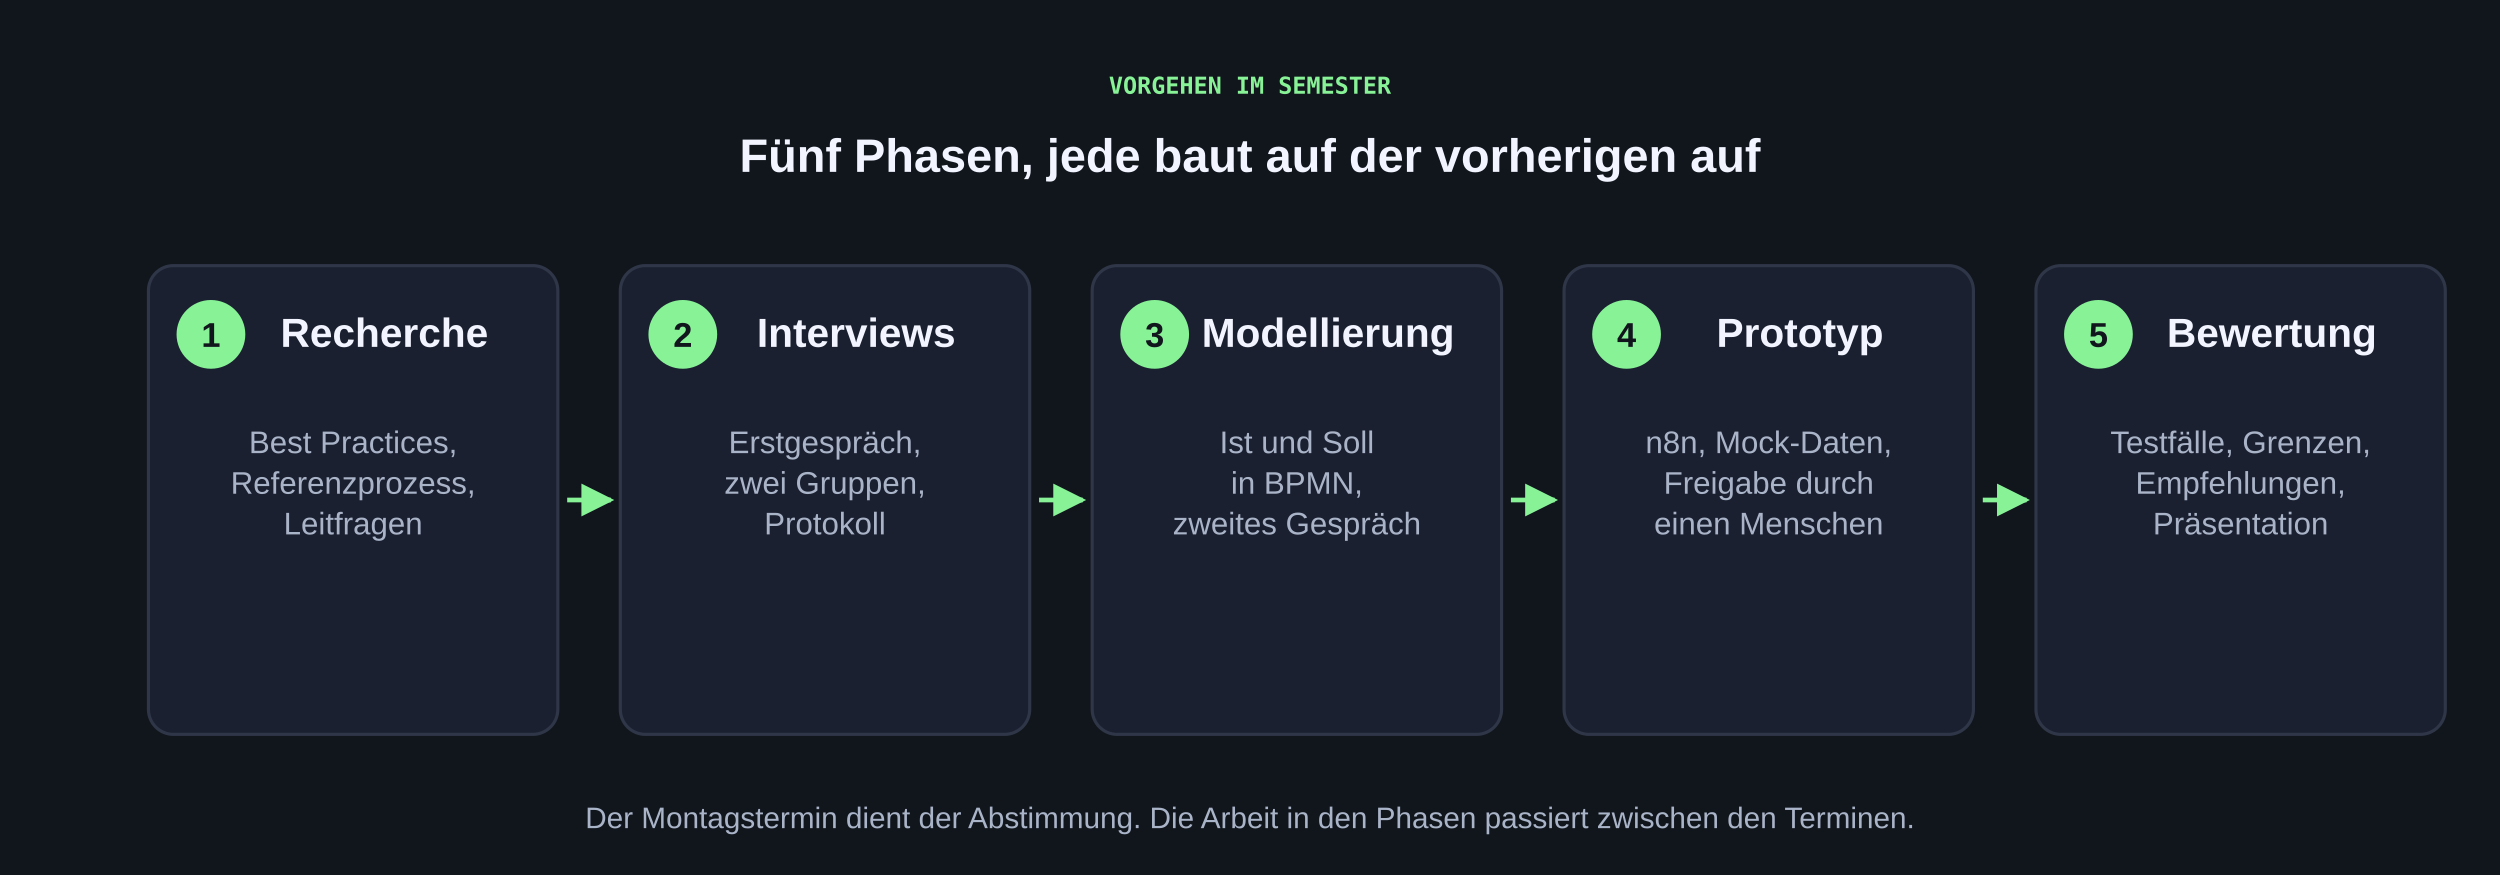
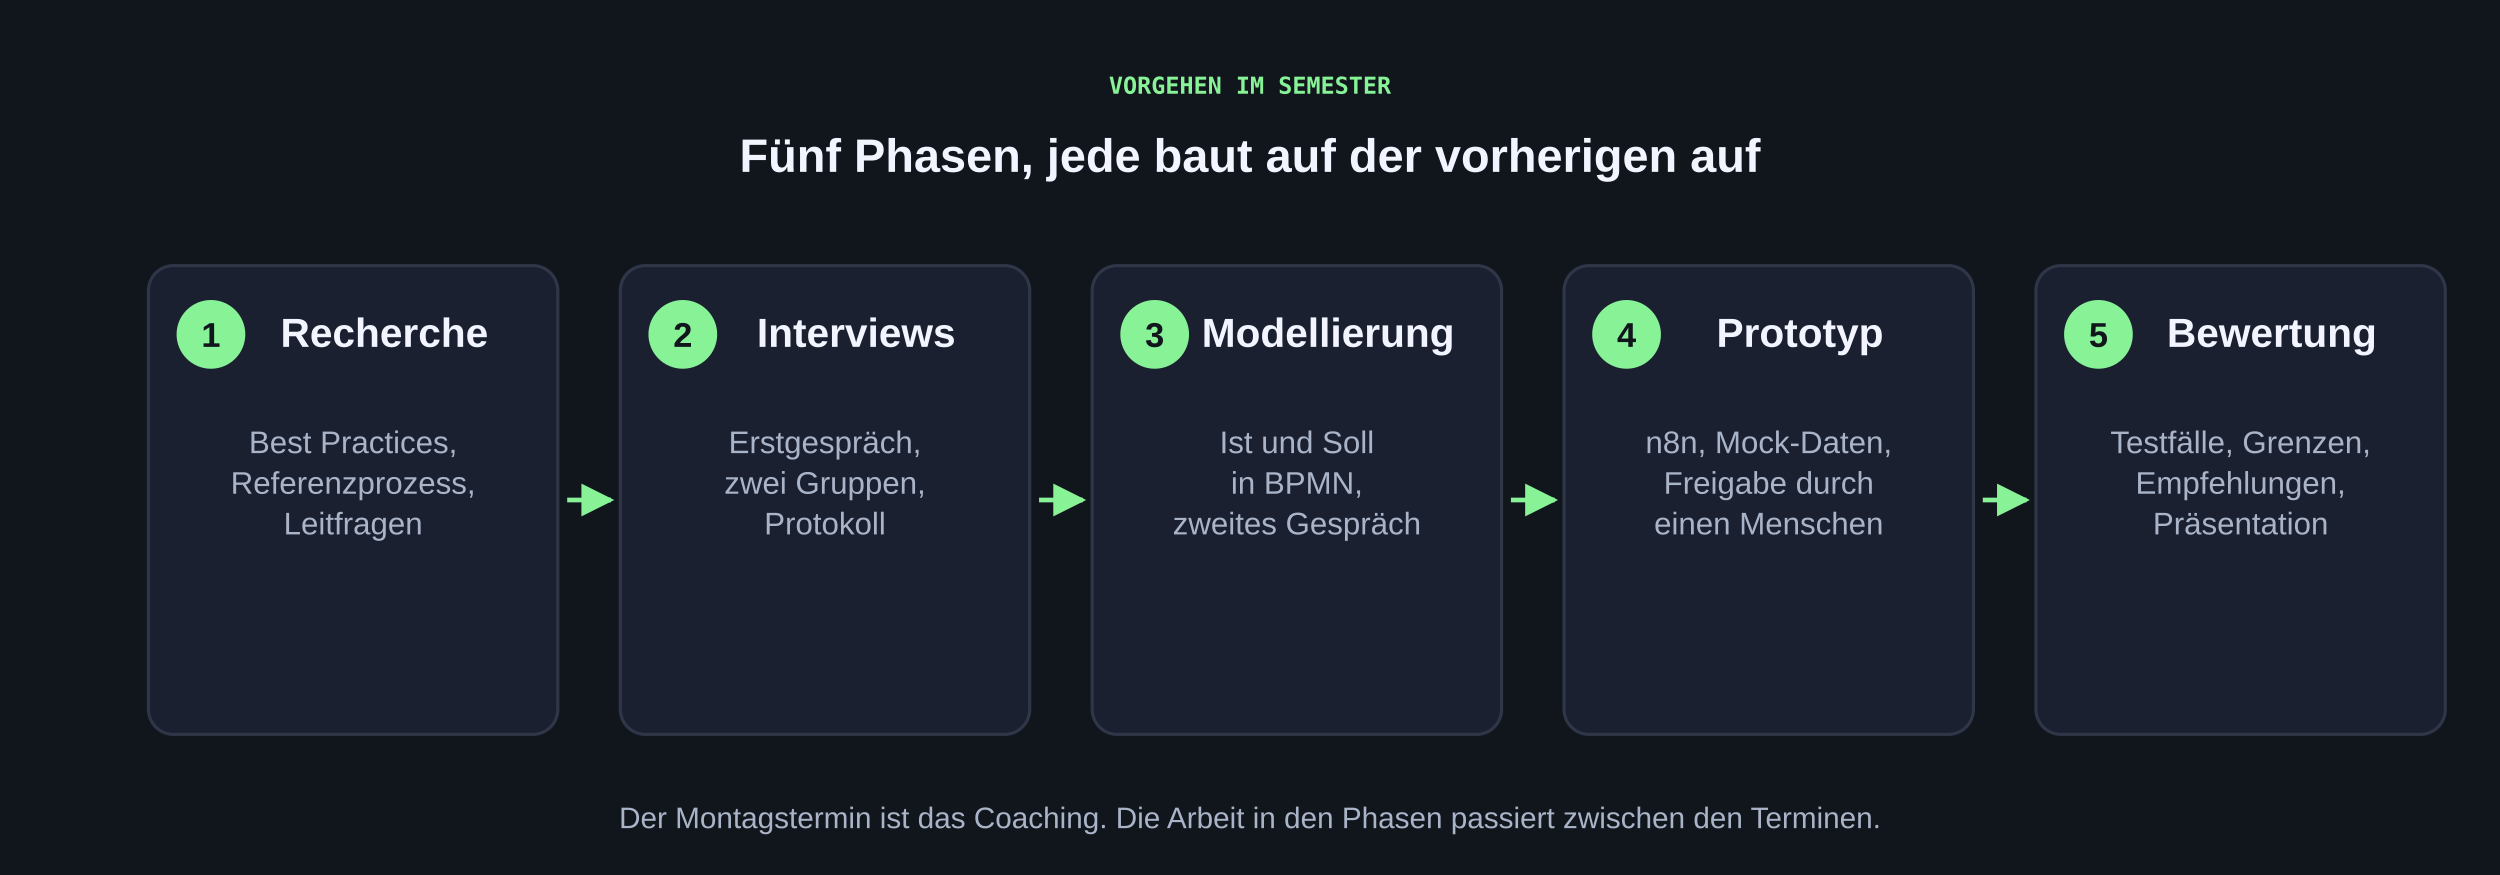
<svg xmlns="http://www.w3.org/2000/svg" viewBox="0 0 1600 560" width="1600" height="560" font-family="&quot;Avenir Next&quot;,&quot;Segoe UI&quot;,system-ui,-apple-system,&quot;Helvetica Neue&quot;,Arial,sans-serif">
  <defs>
    <marker id="arr" viewBox="0 0 10 10" refX="9" refY="5" markerWidth="7" markerHeight="7" orient="auto-start-reverse">
      <path d="M0,0 L10,5 L0,10 z" fill="#88F297" />
    </marker>
    <marker id="arrs" viewBox="0 0 10 10" refX="9" refY="5" markerWidth="7" markerHeight="7" orient="auto-start-reverse">
      <path d="M0,0 L10,5 L0,10 z" fill="#aab4c8" />
    </marker>
    <marker id="arro" viewBox="0 0 10 10" refX="9" refY="5" markerWidth="7" markerHeight="7" orient="auto-start-reverse">
      <path d="M0,0 L10,5 L0,10 z" fill="#ffa65c" />
    </marker>
  </defs>
  <rect width="1600" height="560" fill="#11161d" />
  <text x="800" y="60" font-size="15" fill="#88F297" font-weight="600" text-anchor="middle" font-family="ui-monospace,SFMono-Regular,Menlo,Consolas,monospace" opacity="1">VORGEHEN IM SEMESTER</text>
  <text x="800" y="110" font-size="30" fill="#f2f5ff" font-weight="700" text-anchor="middle" font-family="&quot;Avenir Next&quot;,&quot;Segoe UI&quot;,system-ui,-apple-system,&quot;Helvetica Neue&quot;,Arial,sans-serif" opacity="1">Fünf Phasen, jede baut auf der vorherigen auf</text>
  <rect x="95" y="170" width="262" height="300" rx="16" fill="#1a2030" stroke="#2f3647" stroke-width="2" />
  <circle cx="135" cy="214" r="22" fill="#88F297" />
  <text x="135" y="222" font-size="22" fill="#11161d" font-weight="700" text-anchor="middle" font-family="&quot;Avenir Next&quot;,&quot;Segoe UI&quot;,system-ui,-apple-system,&quot;Helvetica Neue&quot;,Arial,sans-serif" opacity="1">1</text>
  <text x="246.0" y="222" font-size="26" fill="#f2f5ff" font-weight="700" text-anchor="middle" font-family="&quot;Avenir Next&quot;,&quot;Segoe UI&quot;,system-ui,-apple-system,&quot;Helvetica Neue&quot;,Arial,sans-serif" opacity="1">Recherche</text>
  <text x="226.0" y="290.0" font-size="20" fill="#aab4c8" font-weight="400" text-anchor="middle" font-family="&quot;Avenir Next&quot;,&quot;Segoe UI&quot;,system-ui,-apple-system,&quot;Helvetica Neue&quot;,Arial,sans-serif" opacity="1">Best Practices,</text>
  <text x="226.0" y="316.0" font-size="20" fill="#aab4c8" font-weight="400" text-anchor="middle" font-family="&quot;Avenir Next&quot;,&quot;Segoe UI&quot;,system-ui,-apple-system,&quot;Helvetica Neue&quot;,Arial,sans-serif" opacity="1">Referenzprozess,</text>
  <text x="226.0" y="342.0" font-size="20" fill="#aab4c8" font-weight="400" text-anchor="middle" font-family="&quot;Avenir Next&quot;,&quot;Segoe UI&quot;,system-ui,-apple-system,&quot;Helvetica Neue&quot;,Arial,sans-serif" opacity="1">Leitfragen</text>
  <line x1="363" y1="320" x2="391" y2="320" stroke="#88F297" stroke-width="3" marker-end="url(#arr)" />
  <rect x="397" y="170" width="262" height="300" rx="16" fill="#1a2030" stroke="#2f3647" stroke-width="2" />
  <circle cx="437" cy="214" r="22" fill="#88F297" />
  <text x="437" y="222" font-size="22" fill="#11161d" font-weight="700" text-anchor="middle" font-family="&quot;Avenir Next&quot;,&quot;Segoe UI&quot;,system-ui,-apple-system,&quot;Helvetica Neue&quot;,Arial,sans-serif" opacity="1">2</text>
  <text x="548.0" y="222" font-size="26" fill="#f2f5ff" font-weight="700" text-anchor="middle" font-family="&quot;Avenir Next&quot;,&quot;Segoe UI&quot;,system-ui,-apple-system,&quot;Helvetica Neue&quot;,Arial,sans-serif" opacity="1">Interviews</text>
  <text x="528.0" y="290.0" font-size="20" fill="#aab4c8" font-weight="400" text-anchor="middle" font-family="&quot;Avenir Next&quot;,&quot;Segoe UI&quot;,system-ui,-apple-system,&quot;Helvetica Neue&quot;,Arial,sans-serif" opacity="1">Erstgespräch,</text>
  <text x="528.0" y="316.0" font-size="20" fill="#aab4c8" font-weight="400" text-anchor="middle" font-family="&quot;Avenir Next&quot;,&quot;Segoe UI&quot;,system-ui,-apple-system,&quot;Helvetica Neue&quot;,Arial,sans-serif" opacity="1">zwei Gruppen,</text>
  <text x="528.0" y="342.0" font-size="20" fill="#aab4c8" font-weight="400" text-anchor="middle" font-family="&quot;Avenir Next&quot;,&quot;Segoe UI&quot;,system-ui,-apple-system,&quot;Helvetica Neue&quot;,Arial,sans-serif" opacity="1">Protokoll</text>
  <line x1="665" y1="320" x2="693" y2="320" stroke="#88F297" stroke-width="3" marker-end="url(#arr)" />
  <rect x="699" y="170" width="262" height="300" rx="16" fill="#1a2030" stroke="#2f3647" stroke-width="2" />
  <circle cx="739" cy="214" r="22" fill="#88F297" />
  <text x="739" y="222" font-size="22" fill="#11161d" font-weight="700" text-anchor="middle" font-family="&quot;Avenir Next&quot;,&quot;Segoe UI&quot;,system-ui,-apple-system,&quot;Helvetica Neue&quot;,Arial,sans-serif" opacity="1">3</text>
  <text x="850.0" y="222" font-size="26" fill="#f2f5ff" font-weight="700" text-anchor="middle" font-family="&quot;Avenir Next&quot;,&quot;Segoe UI&quot;,system-ui,-apple-system,&quot;Helvetica Neue&quot;,Arial,sans-serif" opacity="1">Modellierung</text>
  <text x="830.0" y="290.0" font-size="20" fill="#aab4c8" font-weight="400" text-anchor="middle" font-family="&quot;Avenir Next&quot;,&quot;Segoe UI&quot;,system-ui,-apple-system,&quot;Helvetica Neue&quot;,Arial,sans-serif" opacity="1">Ist und Soll</text>
  <text x="830.0" y="316.0" font-size="20" fill="#aab4c8" font-weight="400" text-anchor="middle" font-family="&quot;Avenir Next&quot;,&quot;Segoe UI&quot;,system-ui,-apple-system,&quot;Helvetica Neue&quot;,Arial,sans-serif" opacity="1">in BPMN,</text>
  <text x="830.0" y="342.0" font-size="20" fill="#aab4c8" font-weight="400" text-anchor="middle" font-family="&quot;Avenir Next&quot;,&quot;Segoe UI&quot;,system-ui,-apple-system,&quot;Helvetica Neue&quot;,Arial,sans-serif" opacity="1">zweites Gespräch</text>
  <line x1="967" y1="320" x2="995" y2="320" stroke="#88F297" stroke-width="3" marker-end="url(#arr)" />
  <rect x="1001" y="170" width="262" height="300" rx="16" fill="#1a2030" stroke="#2f3647" stroke-width="2" />
  <circle cx="1041" cy="214" r="22" fill="#88F297" />
  <text x="1041" y="222" font-size="22" fill="#11161d" font-weight="700" text-anchor="middle" font-family="&quot;Avenir Next&quot;,&quot;Segoe UI&quot;,system-ui,-apple-system,&quot;Helvetica Neue&quot;,Arial,sans-serif" opacity="1">4</text>
  <text x="1152.0" y="222" font-size="26" fill="#f2f5ff" font-weight="700" text-anchor="middle" font-family="&quot;Avenir Next&quot;,&quot;Segoe UI&quot;,system-ui,-apple-system,&quot;Helvetica Neue&quot;,Arial,sans-serif" opacity="1">Prototyp</text>
  <text x="1132.0" y="290.0" font-size="20" fill="#aab4c8" font-weight="400" text-anchor="middle" font-family="&quot;Avenir Next&quot;,&quot;Segoe UI&quot;,system-ui,-apple-system,&quot;Helvetica Neue&quot;,Arial,sans-serif" opacity="1">n8n, Mock-Daten,</text>
  <text x="1132.0" y="316.0" font-size="20" fill="#aab4c8" font-weight="400" text-anchor="middle" font-family="&quot;Avenir Next&quot;,&quot;Segoe UI&quot;,system-ui,-apple-system,&quot;Helvetica Neue&quot;,Arial,sans-serif" opacity="1">Freigabe durch</text>
  <text x="1132.0" y="342.0" font-size="20" fill="#aab4c8" font-weight="400" text-anchor="middle" font-family="&quot;Avenir Next&quot;,&quot;Segoe UI&quot;,system-ui,-apple-system,&quot;Helvetica Neue&quot;,Arial,sans-serif" opacity="1">einen Menschen</text>
  <line x1="1269" y1="320" x2="1297" y2="320" stroke="#88F297" stroke-width="3" marker-end="url(#arr)" />
  <rect x="1303" y="170" width="262" height="300" rx="16" fill="#1a2030" stroke="#2f3647" stroke-width="2" />
  <circle cx="1343" cy="214" r="22" fill="#88F297" />
  <text x="1343" y="222" font-size="22" fill="#11161d" font-weight="700" text-anchor="middle" font-family="&quot;Avenir Next&quot;,&quot;Segoe UI&quot;,system-ui,-apple-system,&quot;Helvetica Neue&quot;,Arial,sans-serif" opacity="1">5</text>
  <text x="1454.0" y="222" font-size="26" fill="#f2f5ff" font-weight="700" text-anchor="middle" font-family="&quot;Avenir Next&quot;,&quot;Segoe UI&quot;,system-ui,-apple-system,&quot;Helvetica Neue&quot;,Arial,sans-serif" opacity="1">Bewertung</text>
  <text x="1434.0" y="290.0" font-size="20" fill="#aab4c8" font-weight="400" text-anchor="middle" font-family="&quot;Avenir Next&quot;,&quot;Segoe UI&quot;,system-ui,-apple-system,&quot;Helvetica Neue&quot;,Arial,sans-serif" opacity="1">Testfälle, Grenzen,</text>
  <text x="1434.0" y="316.0" font-size="20" fill="#aab4c8" font-weight="400" text-anchor="middle" font-family="&quot;Avenir Next&quot;,&quot;Segoe UI&quot;,system-ui,-apple-system,&quot;Helvetica Neue&quot;,Arial,sans-serif" opacity="1">Empfehlungen,</text>
  <text x="1434.0" y="342.0" font-size="20" fill="#aab4c8" font-weight="400" text-anchor="middle" font-family="&quot;Avenir Next&quot;,&quot;Segoe UI&quot;,system-ui,-apple-system,&quot;Helvetica Neue&quot;,Arial,sans-serif" opacity="1">Präsentation</text>
-   <text x="800" y="530" font-size="19" fill="#aab4c8" font-weight="400" text-anchor="middle" font-family="&quot;Avenir Next&quot;,&quot;Segoe UI&quot;,system-ui,-apple-system,&quot;Helvetica Neue&quot;,Arial,sans-serif" opacity="1">Der Montagstermin dient der Abstimmung. Die Arbeit in den Phasen passiert zwischen den Terminen.</text>
+   <text x="800" y="530" font-size="19" fill="#aab4c8" font-weight="400" text-anchor="middle" font-family="&quot;Avenir Next&quot;,&quot;Segoe UI&quot;,system-ui,-apple-system,&quot;Helvetica Neue&quot;,Arial,sans-serif" opacity="1">Der Montagstermin ist das Coaching. Die Arbeit in den Phasen passiert zwischen den Terminen.</text>
</svg>
